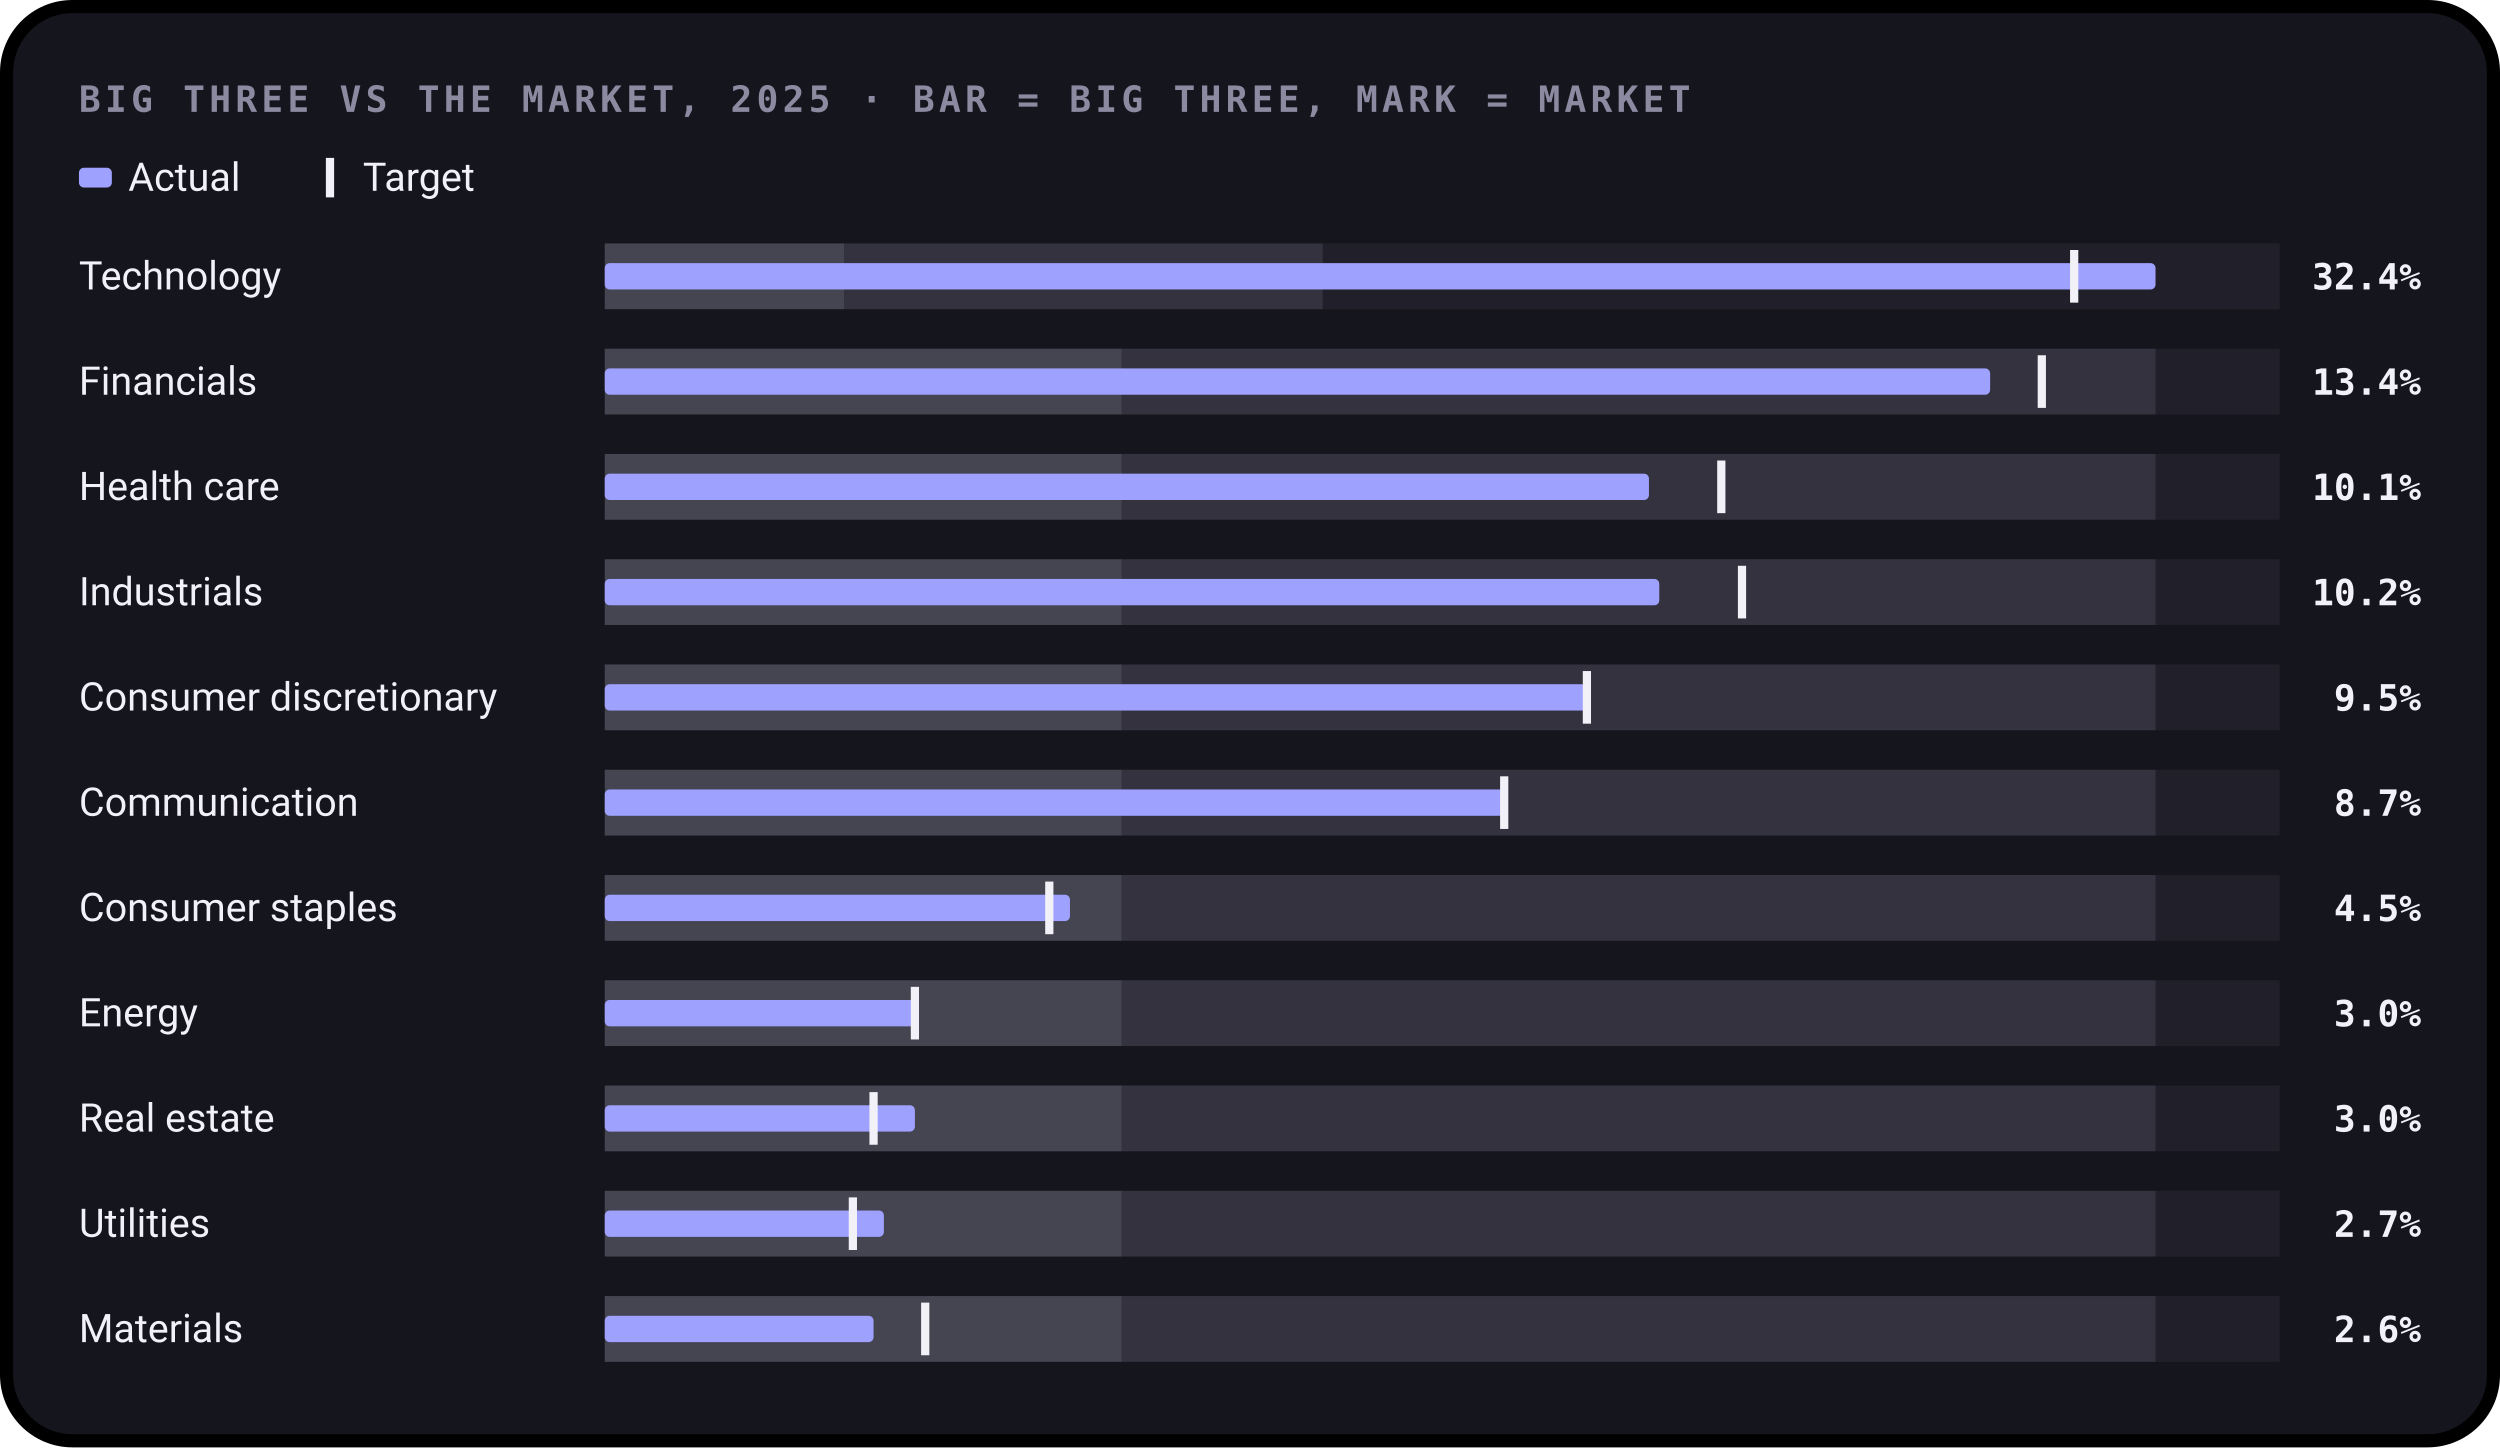
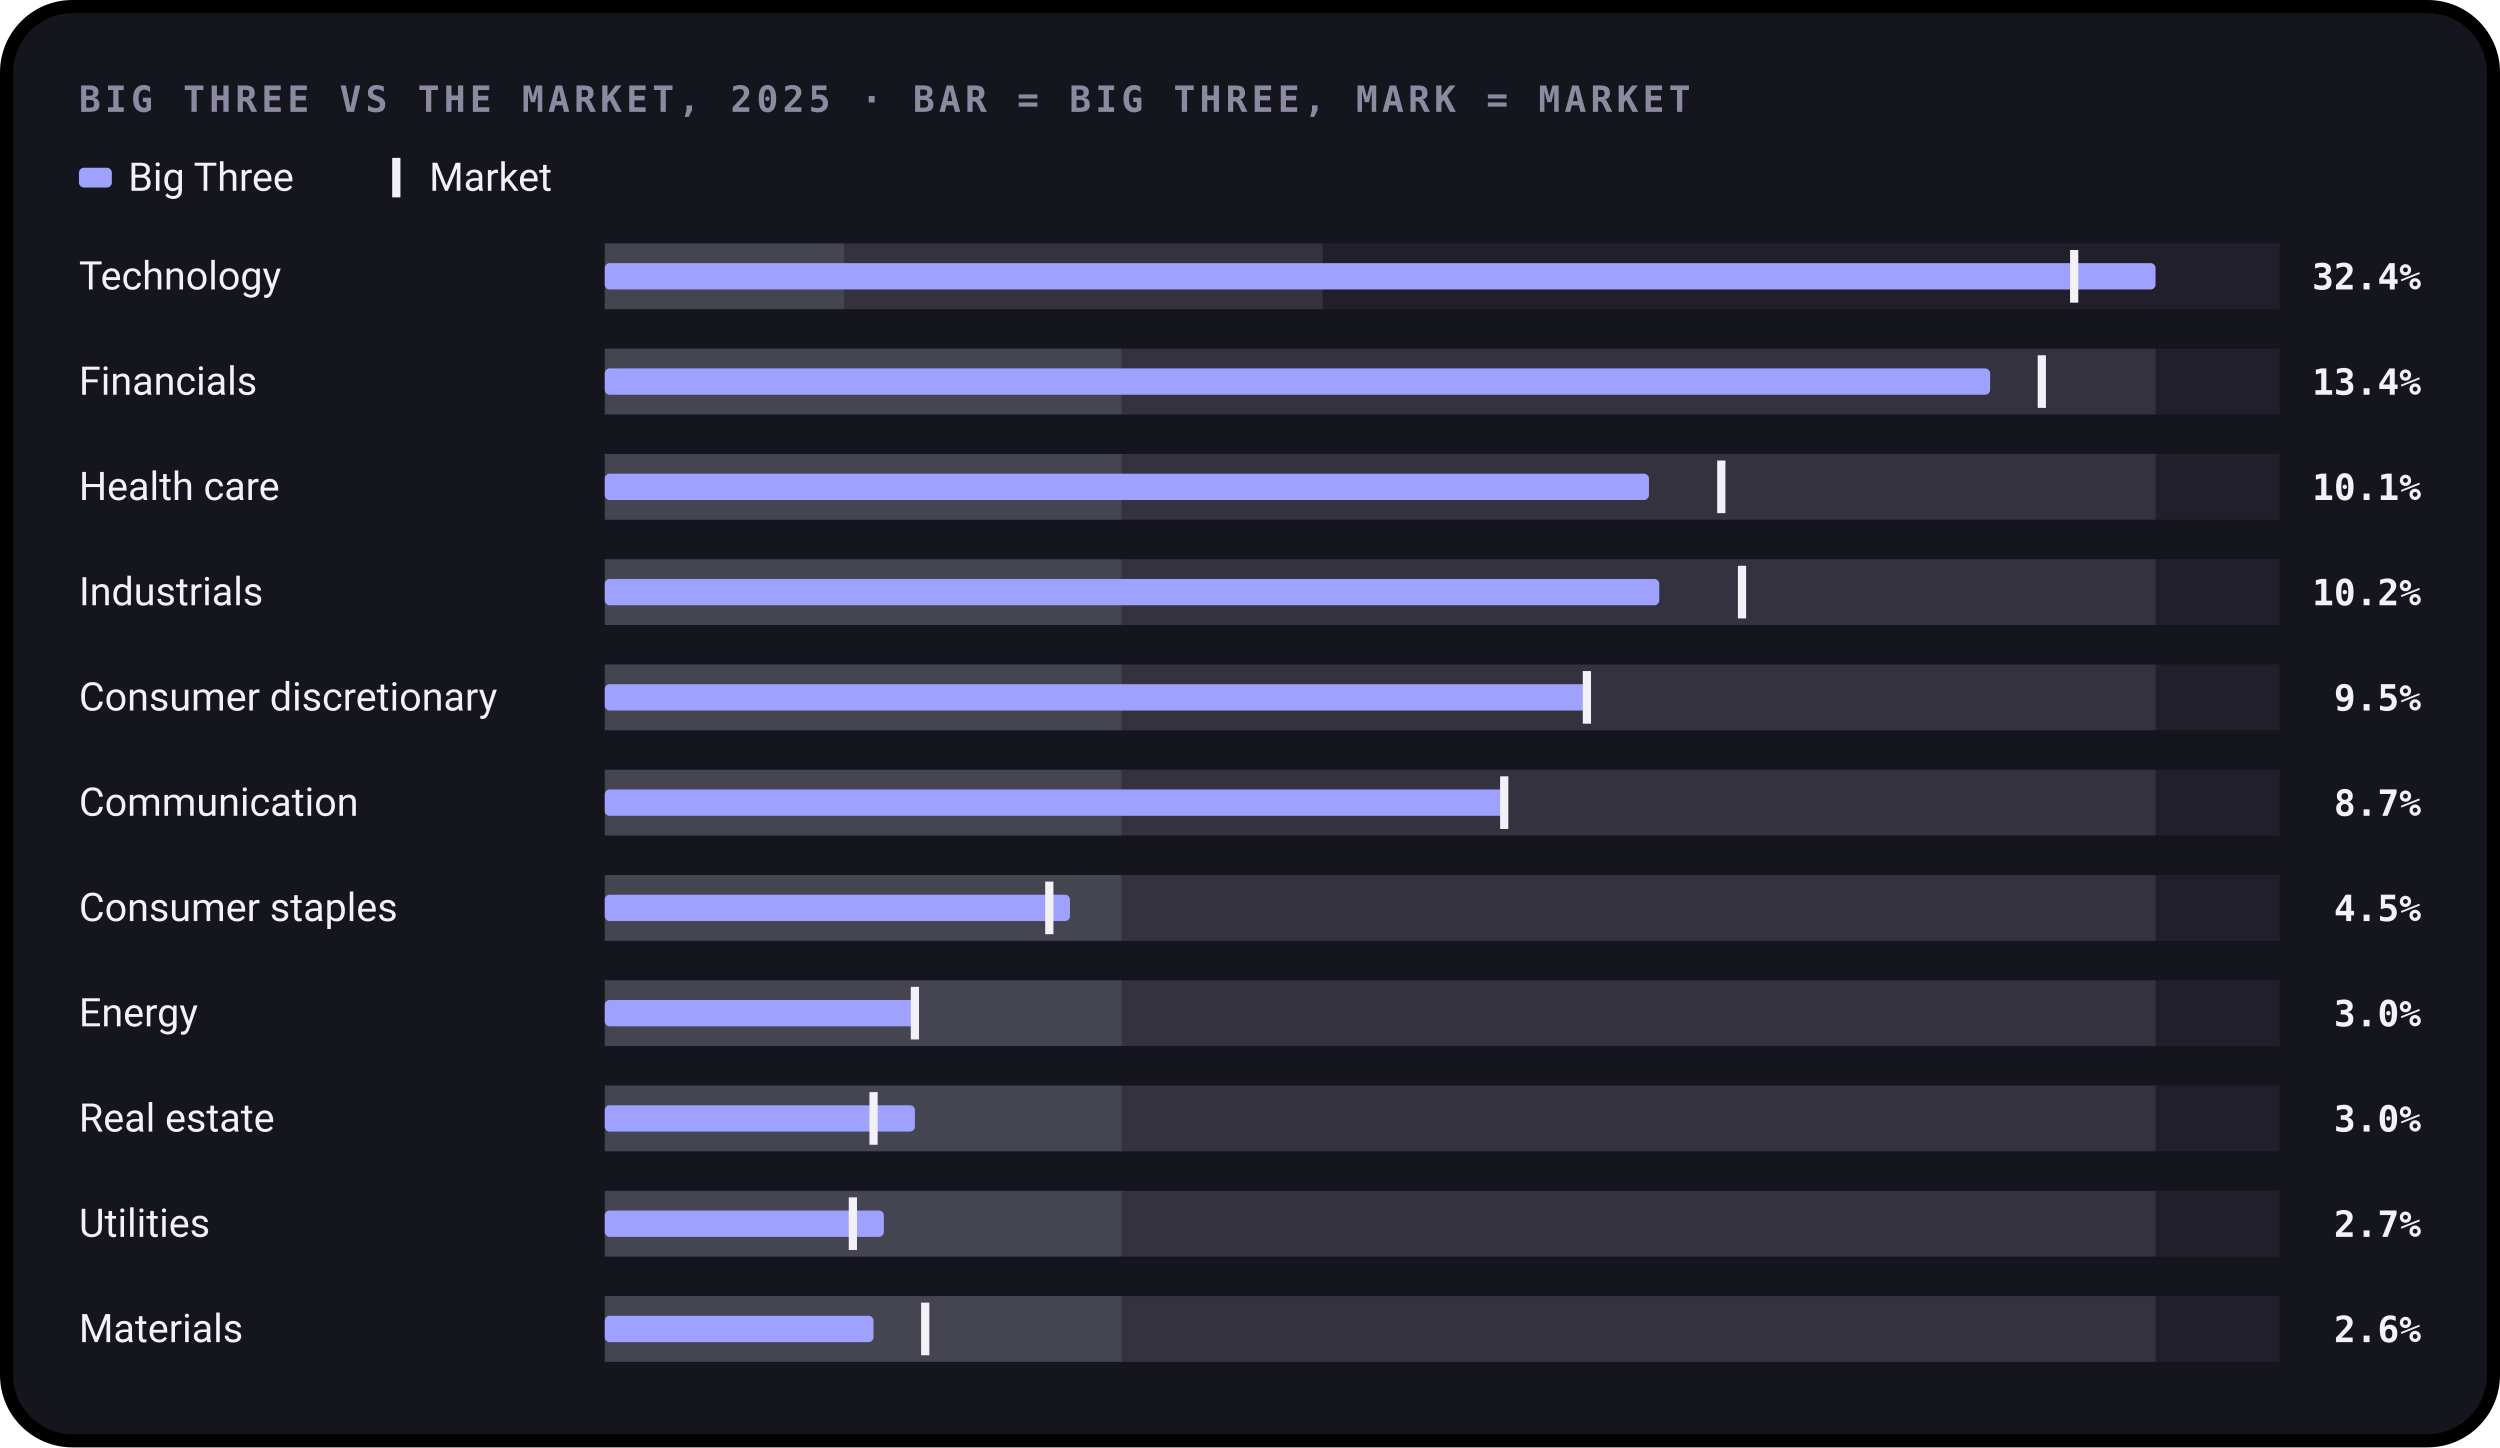
<svg xmlns="http://www.w3.org/2000/svg" viewBox="0 0 760 440" width="760" height="440" role="img" aria-label="Big Three vs the market, 2025 · bar = Big Three, mark = market: 7 of 11 measures at or above target">
  <rect width="760" height="440" rx="22" fill="#000000" />
  <rect x="4" y="4" width="752" height="432" rx="18" fill="#15151d" />
  <text x="24" y="34" fill="#8c8aa0" font-family="ui-monospace,SFMono-Regular,Menlo,Consolas,monospace" font-size="11" font-weight="600" letter-spacing="1.3">BIG THREE VS THE MARKET, 2025 · BAR = BIG THREE, MARK = MARKET</text>
  <rect x="24" y="51" width="10" height="6" rx="1.5" fill="#9FA1FF" />
-   <text x="39" y="58" fill="#f2f1f7" font-family="ui-sans-serif,system-ui,-apple-system,'Segoe UI',Roboto,Helvetica,Arial,sans-serif" font-size="12">Actual</text>
-   <line x1="100.32" x2="100.32" y1="48" y2="60" stroke="#f2f1f7" stroke-width="2.5" />
-   <text x="110.32" y="58" fill="#f2f1f7" font-family="ui-sans-serif,system-ui,-apple-system,'Segoe UI',Roboto,Helvetica,Arial,sans-serif" font-size="12">Target</text>
+   <text x="39" y="58" fill="#f2f1f7" font-family="ui-sans-serif,system-ui,-apple-system,'Segoe UI',Roboto,Helvetica,Arial,sans-serif" font-size="12">Big Three</text>
+   <line x1="120.48" x2="120.48" y1="48" y2="60" stroke="#f2f1f7" stroke-width="2.5" />
+   <text x="130.48" y="58" fill="#f2f1f7" font-family="ui-sans-serif,system-ui,-apple-system,'Segoe UI',Roboto,Helvetica,Arial,sans-serif" font-size="12">Market</text>
  <rect x="183.84" y="74" width="72.75" height="20" fill="#8c8aa0" fill-opacity="0.4" />
  <rect x="256.59" y="74" width="145.51" height="20" fill="#8c8aa0" fill-opacity="0.25" />
  <rect x="402.1" y="74" width="290.9" height="20" fill="#8c8aa0" fill-opacity="0.1" />
  <rect x="183.84" y="80" width="471.44" height="8" rx="1.5" fill="#9FA1FF" />
  <line x1="630.55" x2="630.55" y1="76" y2="92" stroke="#f2f1f7" stroke-width="2.5" />
  <text x="24" y="88" fill="#f2f1f7" font-family="ui-sans-serif,system-ui,-apple-system,'Segoe UI',Roboto,Helvetica,Arial,sans-serif" font-size="12">Technology</text>
  <text x="736" y="88" text-anchor="end" fill="#f2f1f7" font-family="ui-monospace,SFMono-Regular,Menlo,Consolas,monospace" font-size="11" font-weight="600">32.4%</text>
  <rect x="183.84" y="106" width="157.15" height="20" fill="#8c8aa0" fill-opacity="0.4" />
  <rect x="340.99" y="106" width="314.3" height="20" fill="#8c8aa0" fill-opacity="0.25" />
  <rect x="655.28" y="106" width="37.72" height="20" fill="#8c8aa0" fill-opacity="0.1" />
  <rect x="183.84" y="112" width="421.16" height="8" rx="1.5" fill="#9FA1FF" />
  <line x1="620.71" x2="620.71" y1="108" y2="124" stroke="#f2f1f7" stroke-width="2.5" />
  <text x="24" y="120" fill="#f2f1f7" font-family="ui-sans-serif,system-ui,-apple-system,'Segoe UI',Roboto,Helvetica,Arial,sans-serif" font-size="12">Financials</text>
  <text x="736" y="120" text-anchor="end" fill="#f2f1f7" font-family="ui-monospace,SFMono-Regular,Menlo,Consolas,monospace" font-size="11" font-weight="600">13.4%</text>
  <rect x="183.84" y="138" width="157.15" height="20" fill="#8c8aa0" fill-opacity="0.4" />
  <rect x="340.99" y="138" width="314.3" height="20" fill="#8c8aa0" fill-opacity="0.25" />
  <rect x="655.28" y="138" width="37.72" height="20" fill="#8c8aa0" fill-opacity="0.1" />
  <rect x="183.84" y="144" width="317.44" height="8" rx="1.5" fill="#9FA1FF" />
  <line x1="523.28" x2="523.28" y1="140" y2="156" stroke="#f2f1f7" stroke-width="2.5" />
  <text x="24" y="152" fill="#f2f1f7" font-family="ui-sans-serif,system-ui,-apple-system,'Segoe UI',Roboto,Helvetica,Arial,sans-serif" font-size="12">Health care</text>
  <text x="736" y="152" text-anchor="end" fill="#f2f1f7" font-family="ui-monospace,SFMono-Regular,Menlo,Consolas,monospace" font-size="11" font-weight="600">10.1%</text>
  <rect x="183.84" y="170" width="157.15" height="20" fill="#8c8aa0" fill-opacity="0.4" />
  <rect x="340.99" y="170" width="314.3" height="20" fill="#8c8aa0" fill-opacity="0.25" />
  <rect x="655.28" y="170" width="37.72" height="20" fill="#8c8aa0" fill-opacity="0.1" />
  <rect x="183.84" y="176" width="320.58" height="8" rx="1.5" fill="#9FA1FF" />
  <line x1="529.57" x2="529.57" y1="172" y2="188" stroke="#f2f1f7" stroke-width="2.5" />
  <text x="24" y="184" fill="#f2f1f7" font-family="ui-sans-serif,system-ui,-apple-system,'Segoe UI',Roboto,Helvetica,Arial,sans-serif" font-size="12">Industrials</text>
  <text x="736" y="184" text-anchor="end" fill="#f2f1f7" font-family="ui-monospace,SFMono-Regular,Menlo,Consolas,monospace" font-size="11" font-weight="600">10.2%</text>
  <rect x="183.84" y="202" width="157.15" height="20" fill="#8c8aa0" fill-opacity="0.4" />
  <rect x="340.99" y="202" width="314.3" height="20" fill="#8c8aa0" fill-opacity="0.25" />
  <rect x="655.28" y="202" width="37.72" height="20" fill="#8c8aa0" fill-opacity="0.1" />
  <rect x="183.84" y="208" width="298.58" height="8" rx="1.5" fill="#9FA1FF" />
  <line x1="482.42" x2="482.42" y1="204" y2="220" stroke="#f2f1f7" stroke-width="2.5" />
  <text x="24" y="216" fill="#f2f1f7" font-family="ui-sans-serif,system-ui,-apple-system,'Segoe UI',Roboto,Helvetica,Arial,sans-serif" font-size="12">Consumer discretionary</text>
  <text x="736" y="216" text-anchor="end" fill="#f2f1f7" font-family="ui-monospace,SFMono-Regular,Menlo,Consolas,monospace" font-size="11" font-weight="600">9.5%</text>
  <rect x="183.84" y="234" width="157.15" height="20" fill="#8c8aa0" fill-opacity="0.4" />
  <rect x="340.99" y="234" width="314.3" height="20" fill="#8c8aa0" fill-opacity="0.25" />
  <rect x="655.28" y="234" width="37.72" height="20" fill="#8c8aa0" fill-opacity="0.1" />
  <rect x="183.84" y="240" width="273.44" height="8" rx="1.5" fill="#9FA1FF" />
  <line x1="457.28" x2="457.28" y1="236" y2="252" stroke="#f2f1f7" stroke-width="2.5" />
  <text x="24" y="248" fill="#f2f1f7" font-family="ui-sans-serif,system-ui,-apple-system,'Segoe UI',Roboto,Helvetica,Arial,sans-serif" font-size="12">Communication</text>
  <text x="736" y="248" text-anchor="end" fill="#f2f1f7" font-family="ui-monospace,SFMono-Regular,Menlo,Consolas,monospace" font-size="11" font-weight="600">8.7%</text>
  <rect x="183.84" y="266" width="157.15" height="20" fill="#8c8aa0" fill-opacity="0.4" />
  <rect x="340.99" y="266" width="314.3" height="20" fill="#8c8aa0" fill-opacity="0.25" />
  <rect x="655.28" y="266" width="37.72" height="20" fill="#8c8aa0" fill-opacity="0.1" />
  <rect x="183.84" y="272" width="141.43" height="8" rx="1.5" fill="#9FA1FF" />
  <line x1="318.99" x2="318.99" y1="268" y2="284" stroke="#f2f1f7" stroke-width="2.5" />
  <text x="24" y="280" fill="#f2f1f7" font-family="ui-sans-serif,system-ui,-apple-system,'Segoe UI',Roboto,Helvetica,Arial,sans-serif" font-size="12">Consumer staples</text>
  <text x="736" y="280" text-anchor="end" fill="#f2f1f7" font-family="ui-monospace,SFMono-Regular,Menlo,Consolas,monospace" font-size="11" font-weight="600">4.5%</text>
  <rect x="183.84" y="298" width="157.15" height="20" fill="#8c8aa0" fill-opacity="0.4" />
  <rect x="340.99" y="298" width="314.3" height="20" fill="#8c8aa0" fill-opacity="0.25" />
  <rect x="655.28" y="298" width="37.72" height="20" fill="#8c8aa0" fill-opacity="0.1" />
  <rect x="183.84" y="304" width="94.29" height="8" rx="1.5" fill="#9FA1FF" />
  <line x1="278.13" x2="278.13" y1="300" y2="316" stroke="#f2f1f7" stroke-width="2.5" />
  <text x="24" y="312" fill="#f2f1f7" font-family="ui-sans-serif,system-ui,-apple-system,'Segoe UI',Roboto,Helvetica,Arial,sans-serif" font-size="12">Energy</text>
  <text x="736" y="312" text-anchor="end" fill="#f2f1f7" font-family="ui-monospace,SFMono-Regular,Menlo,Consolas,monospace" font-size="11" font-weight="600">3.0%</text>
  <rect x="183.84" y="330" width="157.15" height="20" fill="#8c8aa0" fill-opacity="0.4" />
  <rect x="340.99" y="330" width="314.3" height="20" fill="#8c8aa0" fill-opacity="0.25" />
  <rect x="655.28" y="330" width="37.72" height="20" fill="#8c8aa0" fill-opacity="0.1" />
  <rect x="183.84" y="336" width="94.29" height="8" rx="1.5" fill="#9FA1FF" />
  <line x1="265.56" x2="265.56" y1="332" y2="348" stroke="#f2f1f7" stroke-width="2.5" />
  <text x="24" y="344" fill="#f2f1f7" font-family="ui-sans-serif,system-ui,-apple-system,'Segoe UI',Roboto,Helvetica,Arial,sans-serif" font-size="12">Real estate</text>
  <text x="736" y="344" text-anchor="end" fill="#f2f1f7" font-family="ui-monospace,SFMono-Regular,Menlo,Consolas,monospace" font-size="11" font-weight="600">3.0%</text>
  <rect x="183.84" y="362" width="157.15" height="20" fill="#8c8aa0" fill-opacity="0.4" />
  <rect x="340.99" y="362" width="314.3" height="20" fill="#8c8aa0" fill-opacity="0.25" />
  <rect x="655.28" y="362" width="37.72" height="20" fill="#8c8aa0" fill-opacity="0.1" />
  <rect x="183.84" y="368" width="84.86" height="8" rx="1.5" fill="#9FA1FF" />
  <line x1="259.27" x2="259.27" y1="364" y2="380" stroke="#f2f1f7" stroke-width="2.5" />
  <text x="24" y="376" fill="#f2f1f7" font-family="ui-sans-serif,system-ui,-apple-system,'Segoe UI',Roboto,Helvetica,Arial,sans-serif" font-size="12">Utilities</text>
  <text x="736" y="376" text-anchor="end" fill="#f2f1f7" font-family="ui-monospace,SFMono-Regular,Menlo,Consolas,monospace" font-size="11" font-weight="600">2.7%</text>
  <rect x="183.84" y="394" width="157.15" height="20" fill="#8c8aa0" fill-opacity="0.4" />
  <rect x="340.99" y="394" width="314.3" height="20" fill="#8c8aa0" fill-opacity="0.25" />
  <rect x="655.28" y="394" width="37.72" height="20" fill="#8c8aa0" fill-opacity="0.1" />
  <rect x="183.84" y="400" width="81.72" height="8" rx="1.5" fill="#9FA1FF" />
  <line x1="281.27" x2="281.27" y1="396" y2="412" stroke="#f2f1f7" stroke-width="2.5" />
  <text x="24" y="408" fill="#f2f1f7" font-family="ui-sans-serif,system-ui,-apple-system,'Segoe UI',Roboto,Helvetica,Arial,sans-serif" font-size="12">Materials</text>
  <text x="736" y="408" text-anchor="end" fill="#f2f1f7" font-family="ui-monospace,SFMono-Regular,Menlo,Consolas,monospace" font-size="11" font-weight="600">2.6%</text>
</svg>
